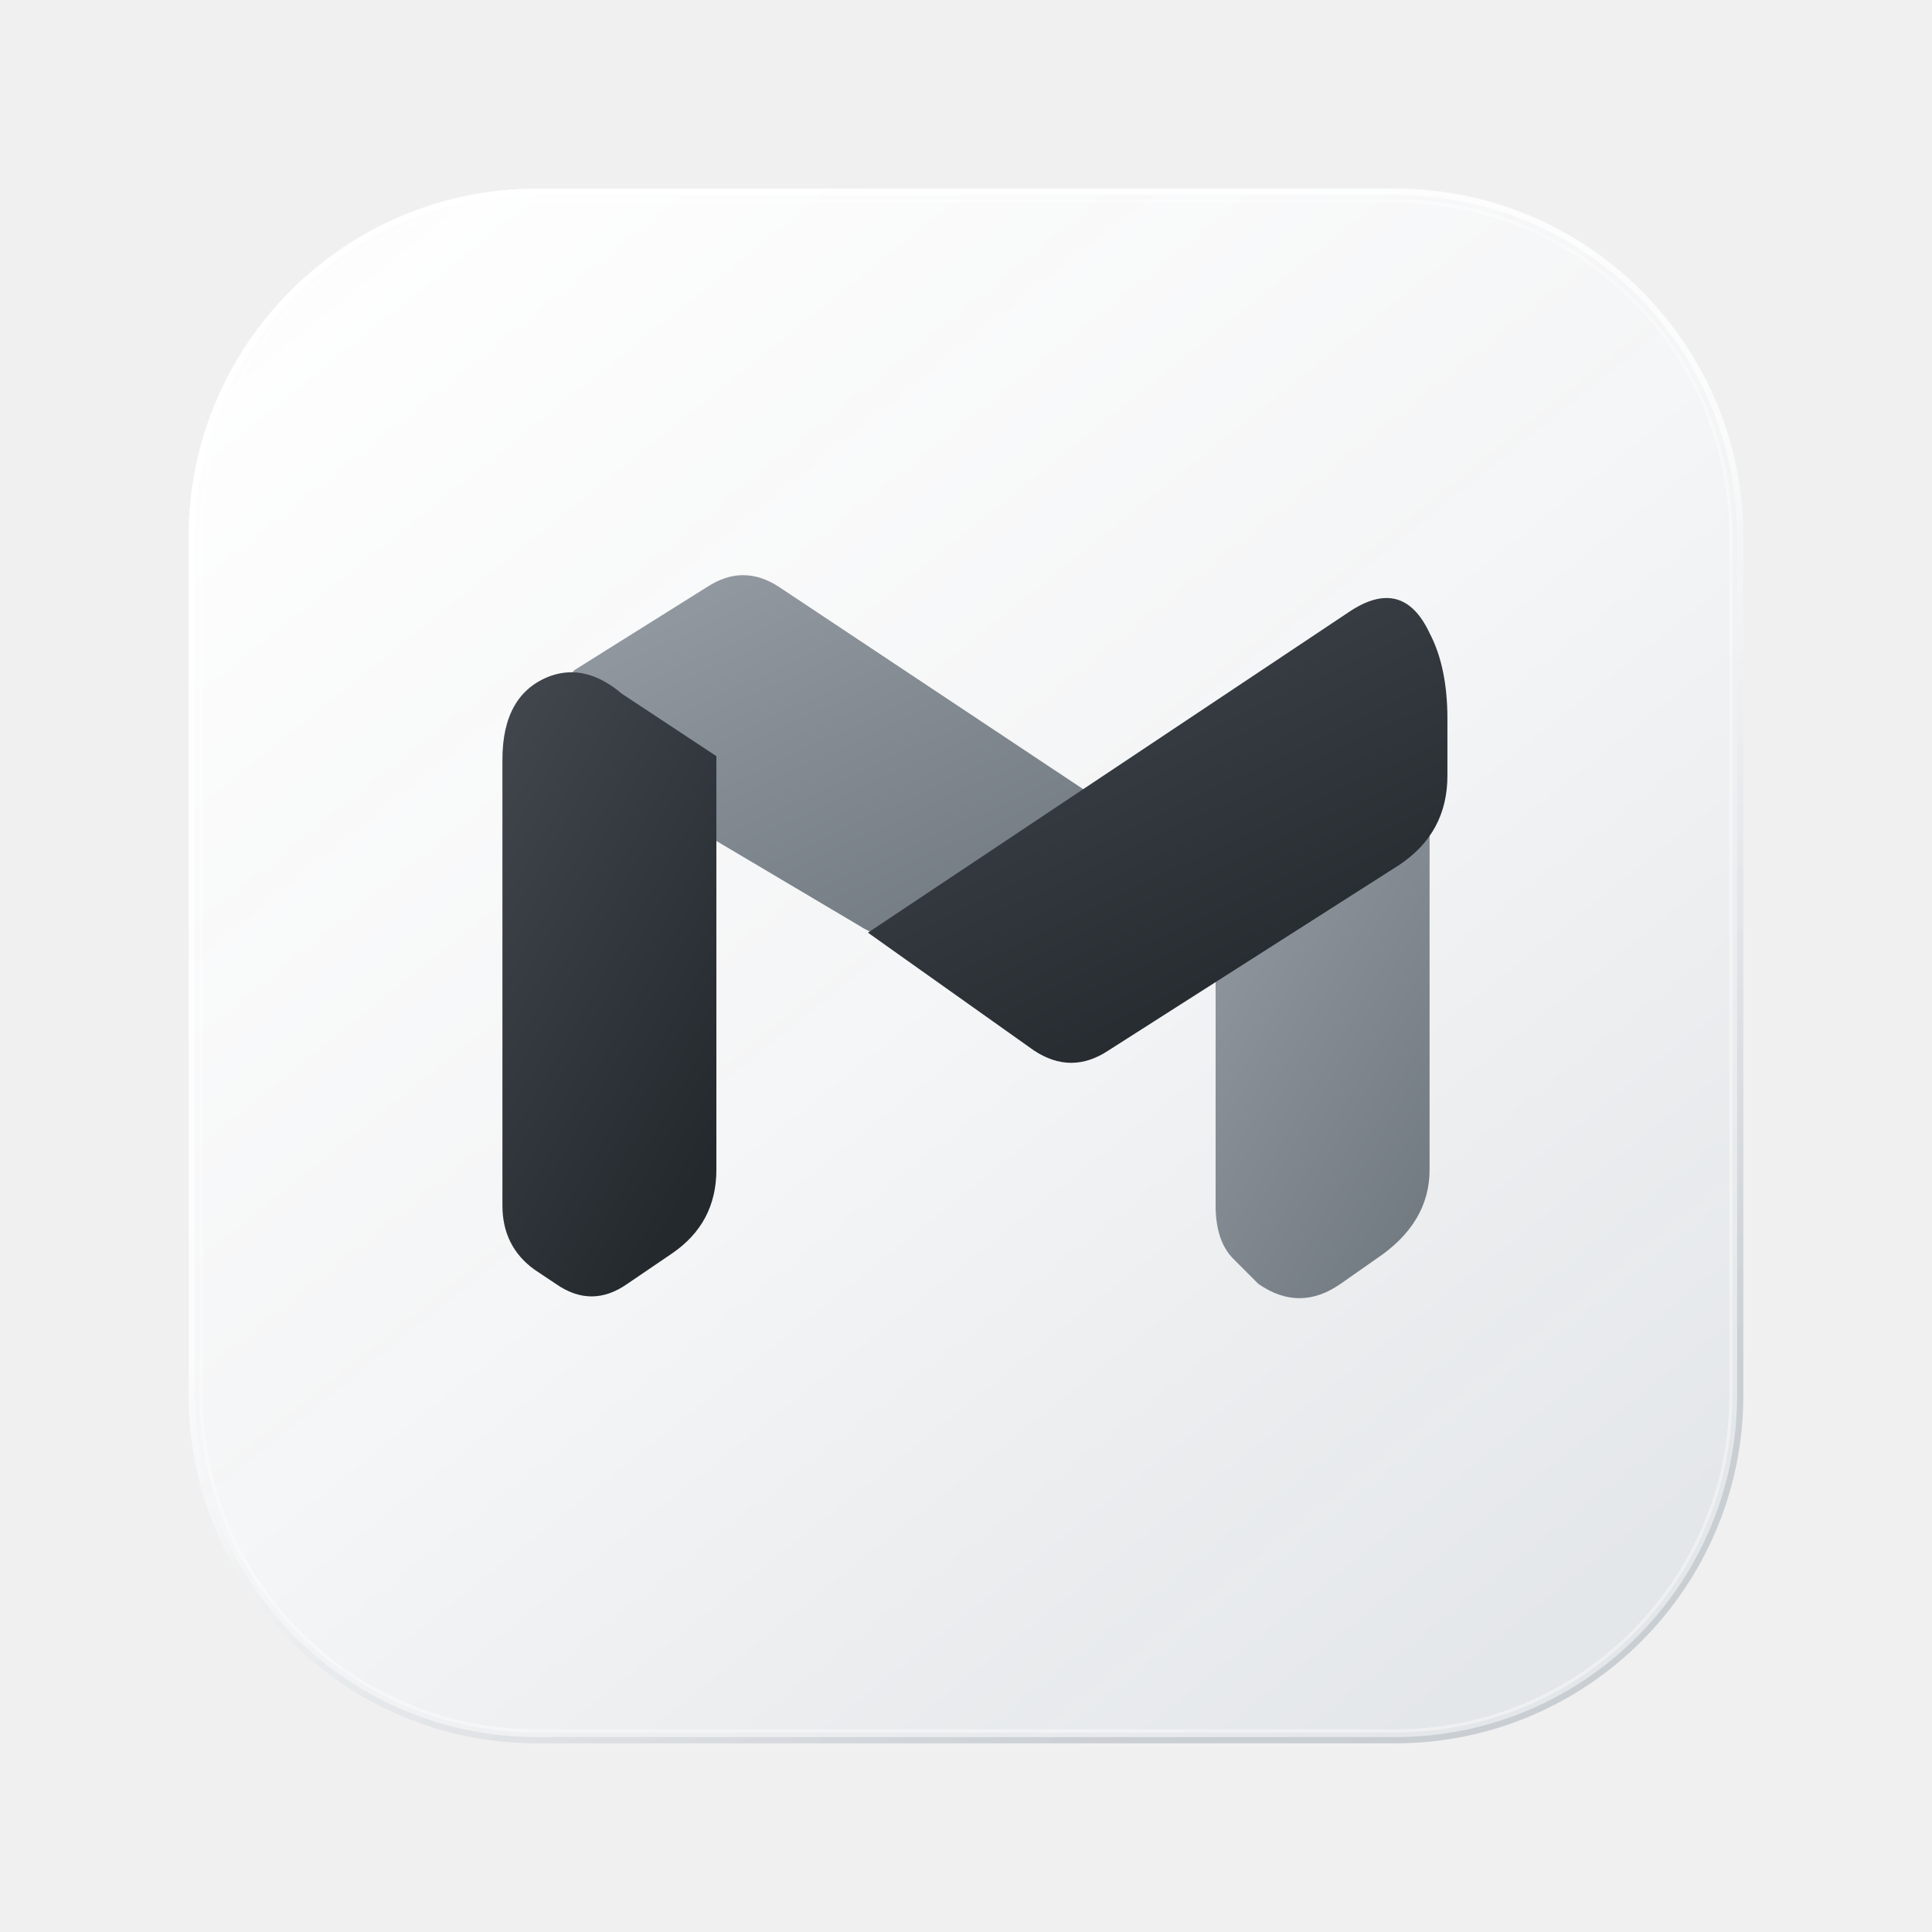
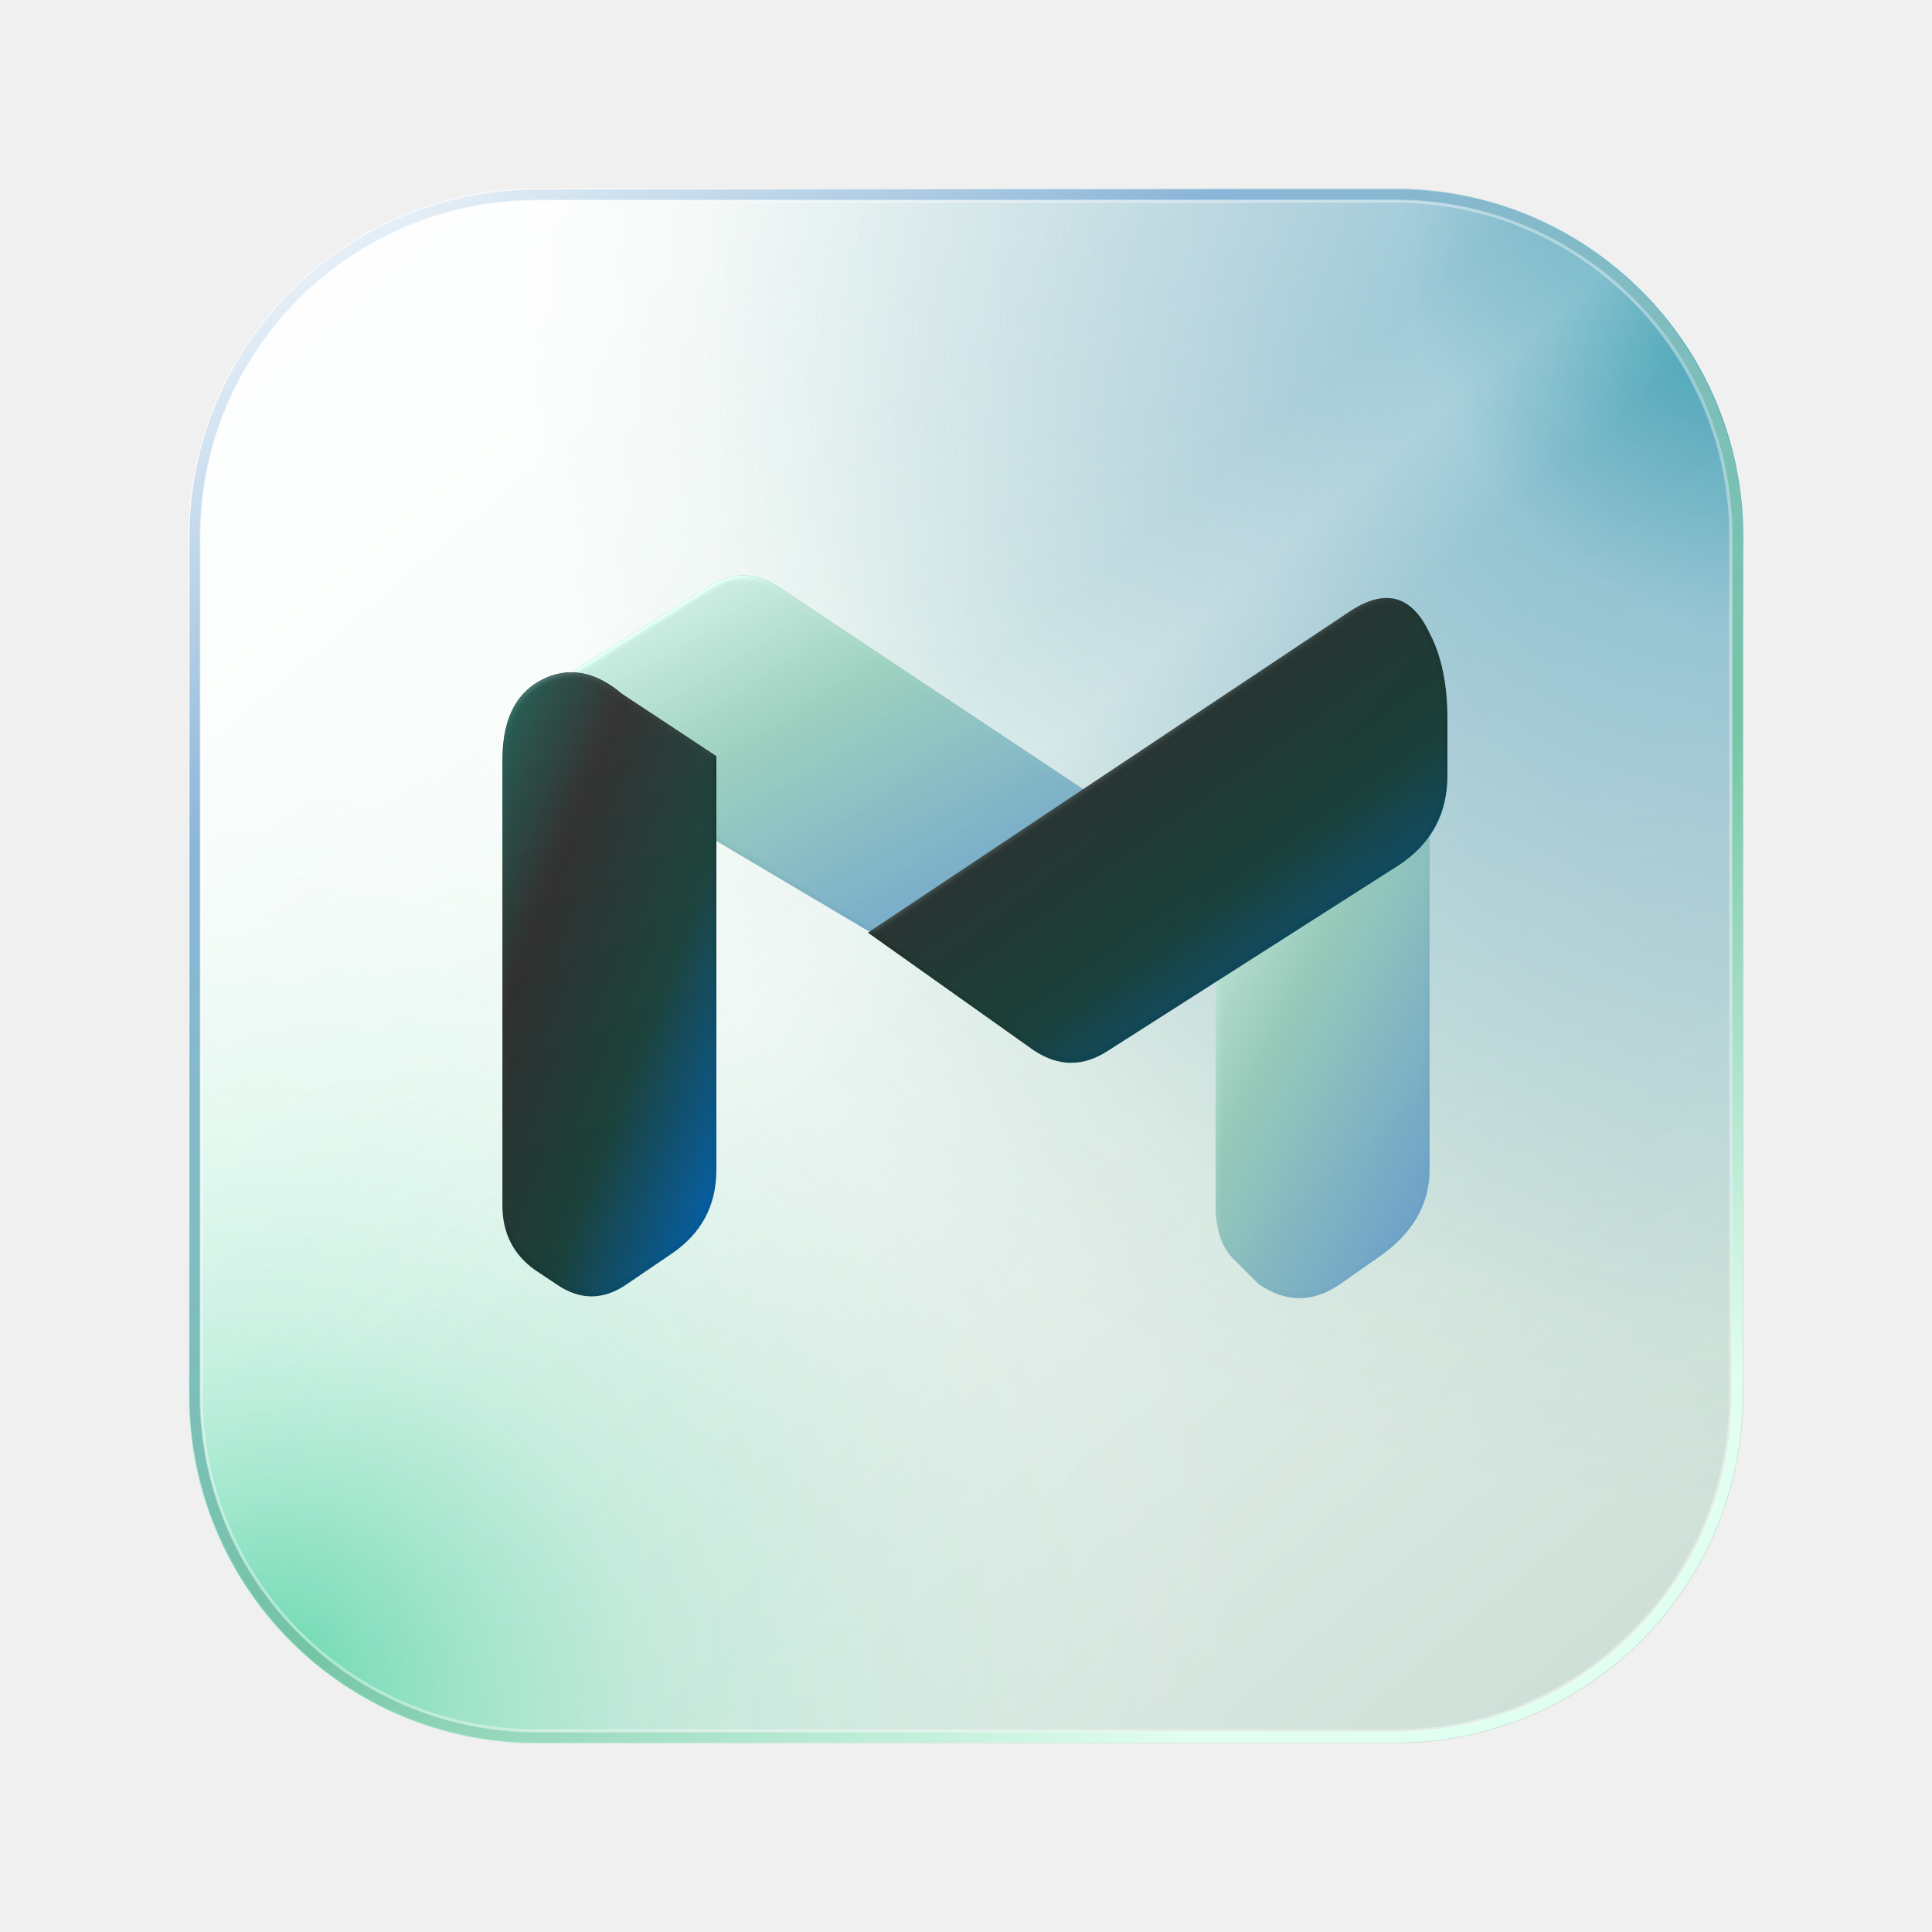
<svg xmlns="http://www.w3.org/2000/svg" viewBox="0 0 1024 1024">
  <defs>
-     <linearGradient id="glass" x1="0" y1="0" x2=".8" y2="1">
-       <stop stop-color="#ffffff" stop-opacity=".98" />
-       <stop offset=".55" stop-color="#f4f5f6" stop-opacity=".97" />
-       <stop offset="1" stop-color="#e4e7ea" stop-opacity=".96" />
+     <linearGradient id="glass" x1="0" y1="0" x2=".85" y2="1">
+       <stop stop-color="#ffffff" />
+       <stop offset=".42" stop-color="#f3faf7" />
+       <stop offset="1" stop-color="#cbded6" />
    </linearGradient>
-     <linearGradient id="rim" x1="0" y1="0" x2=".6" y2="1">
+     <radialGradient id="bloom" cx=".98" cy=".08" r=".9">
+       <stop stop-color="#60e6ac" stop-opacity=".82" />
+       <stop offset=".36" stop-color="#94c7b6" stop-opacity=".42" />
+       <stop offset=".85" stop-color="#94c7b6" stop-opacity="0" />
+     </radialGradient>
+     <radialGradient id="baowu" cx="1.03" cy=".04" r=".8">
+       <stop stop-color="#005eaa" stop-opacity=".55" />
+       <stop offset=".3" stop-color="#8ab5d8" stop-opacity=".64" />
+       <stop offset=".88" stop-color="#8ab5d8" stop-opacity="0" />
+     </radialGradient>
+     <radialGradient id="refract" cx=".04" cy=".97" r=".65">
+       <stop stop-color="#20c98d" stop-opacity=".66" />
+       <stop offset=".38" stop-color="#70dfb5" stop-opacity=".27" />
+       <stop offset="1" stop-color="#ffffff" stop-opacity="0" />
+     </radialGradient>
+     <linearGradient id="rim" x1="0" y1="0" x2=".65" y2="1">
      <stop stop-color="#ffffff" />
-       <stop offset=".55" stop-color="#ffffff" stop-opacity=".6" />
-       <stop offset="1" stop-color="#bfc5cb" stop-opacity=".72" />
+       <stop offset=".3" stop-color="#8ab5d8" />
+       <stop offset=".7" stop-color="#74c5a4" />
+       <stop offset="1" stop-color="#e1fff0" />
    </linearGradient>
-     <linearGradient id="graphite" x1="0" y1="0" x2=".6" y2="1">
-       <stop stop-color="#42484e" />
-       <stop offset="1" stop-color="#24292e" />
+     <linearGradient id="graphite" x1="0" y1="0" x2=".9" y2="1">
+       <stop stop-color="#18594c" />
+       <stop offset=".3" stop-color="#292929" />
+       <stop offset=".65" stop-color="#163c35" />
+       <stop offset="1" stop-color="#005eaa" />
    </linearGradient>
-     <linearGradient id="fold" x1="0" y1="0" x2=".7" y2="1">
-       <stop stop-color="#969da4" />
-       <stop offset="1" stop-color="#737b83" />
+     <linearGradient id="fold" x1="0" y1="0" x2=".8" y2="1">
+       <stop stop-color="#d4eee4" />
+       <stop offset=".45" stop-color="#94c7b6" />
+       <stop offset="1" stop-color="#6b9fc8" />
+     </linearGradient>
+     <filter id="bevel" x="-12%" y="-12%" width="124%" height="124%" color-interpolation-filters="sRGB">
+       <feGaussianBlur in="SourceAlpha" stdDeviation=".16" result="soft" />
+       <feSpecularLighting in="soft" surfaceScale=".85" specularConstant=".75" specularExponent="24" lighting-color="#ffffff" result="light">
+         <fePointLight x="-15" y="-35" z="65" />
+       </feSpecularLighting>
+       <feComposite in="light" in2="SourceAlpha" operator="in" result="clipped" />
+       <feComposite in="SourceGraphic" in2="clipped" operator="arithmetic" k1="0" k2="1" k3=".35" k4="0" />
+     </filter>
+     <linearGradient id="sheen" x1="0" y1="0" x2=".85" y2="1">
+       <stop stop-color="#ffffff" stop-opacity=".5" />
+       <stop offset=".43" stop-color="#ffffff" stop-opacity=".08" />
+       <stop offset=".48" stop-color="#ffffff" stop-opacity=".2" />
+       <stop offset=".54" stop-color="#ffffff" stop-opacity="0" />
+       <stop offset="1" stop-color="#ffffff" stop-opacity=".06" />
    </linearGradient>
  </defs>
  <g transform="translate(90.112 90.112) scale(0.824)">
    <rect x="12" y="12" width="1000" height="1000" rx="224" fill="url(#glass)" />
-     <rect x="14" y="14" width="996" height="996" rx="222" fill="none" stroke="url(#rim)" stroke-width="4" />
+     <rect x="12" y="12" width="1000" height="1000" rx="224" fill="url(#bloom)" />
+     <rect x="12" y="12" width="1000" height="1000" rx="224" fill="url(#baowu)" />
+     <rect x="12" y="12" width="1000" height="1000" rx="224" fill="url(#sheen)" />
+     <rect x="12" y="12" width="1000" height="1000" rx="224" fill="url(#refract)" />
+     <rect x="16" y="16" width="992" height="992" rx="220" fill="none" stroke="url(#rim)" stroke-width="7" />
    <rect x="20" y="20" width="984" height="984" rx="216" fill="none" stroke="#ffffff" stroke-opacity=".38" stroke-width="2" />
    <g transform="translate(145 127) scale(11.46875)">
-       <path class="brand-back brand-right" fill="url(#fold)" d="m47 29 11-7v23q0 3-3 5l-2 1.4q-2.3 1.6-4.6 0L47 50q-1-1-1-3V31Z" />
-       <path class="brand-back brand-fold" fill="url(#fold)" d="m10 17 7.5-4.7q2-1.3 4 0L40 24.6 30 31.3q-2 1.3-4 0L12 23q-4-2.7-2-6Z" />
-       <path class="brand-front brand-left" fill="url(#graphite)" d="M6 22q0-3.7 2.7-4.7 2-.7 4 1l5.3 3.5V45q0 3-2.5 4.7L13 51.4q-2 1.4-4 0l-1.2-.8Q6 49.3 6 47Z" />
-       <path class="brand-front brand-cross" fill="url(#graphite)" d="m26.5 31.7 27-18q3-2 4.5 1.2 1 1.9 1 4.8v3.2q0 3.2-2.7 5L40 38.3q-2.1 1.4-4.2 0Z" />
+       <path filter="url(#bevel)" class="brand-back brand-right" fill="url(#fold)" d="m47 29 11-7v23q0 3-3 5l-2 1.4q-2.3 1.6-4.6 0L47 50q-1-1-1-3V31Z" />
+       <path filter="url(#bevel)" class="brand-back brand-fold" fill="url(#fold)" d="m10 17 7.5-4.7q2-1.3 4 0L40 24.6 30 31.3q-2 1.3-4 0L12 23q-4-2.7-2-6Z" />
+       <path filter="url(#bevel)" class="brand-front brand-left" fill="url(#graphite)" d="M6 22q0-3.7 2.7-4.7 2-.7 4 1l5.3 3.5V45q0 3-2.5 4.7L13 51.4q-2 1.4-4 0l-1.2-.8Q6 49.3 6 47Z" />
+       <path filter="url(#bevel)" class="brand-front brand-cross" fill="url(#graphite)" d="m26.5 31.7 27-18q3-2 4.5 1.2 1 1.9 1 4.8v3.2q0 3.2-2.7 5L40 38.3q-2.1 1.4-4.2 0Z" />
    </g>
  </g>
</svg>
